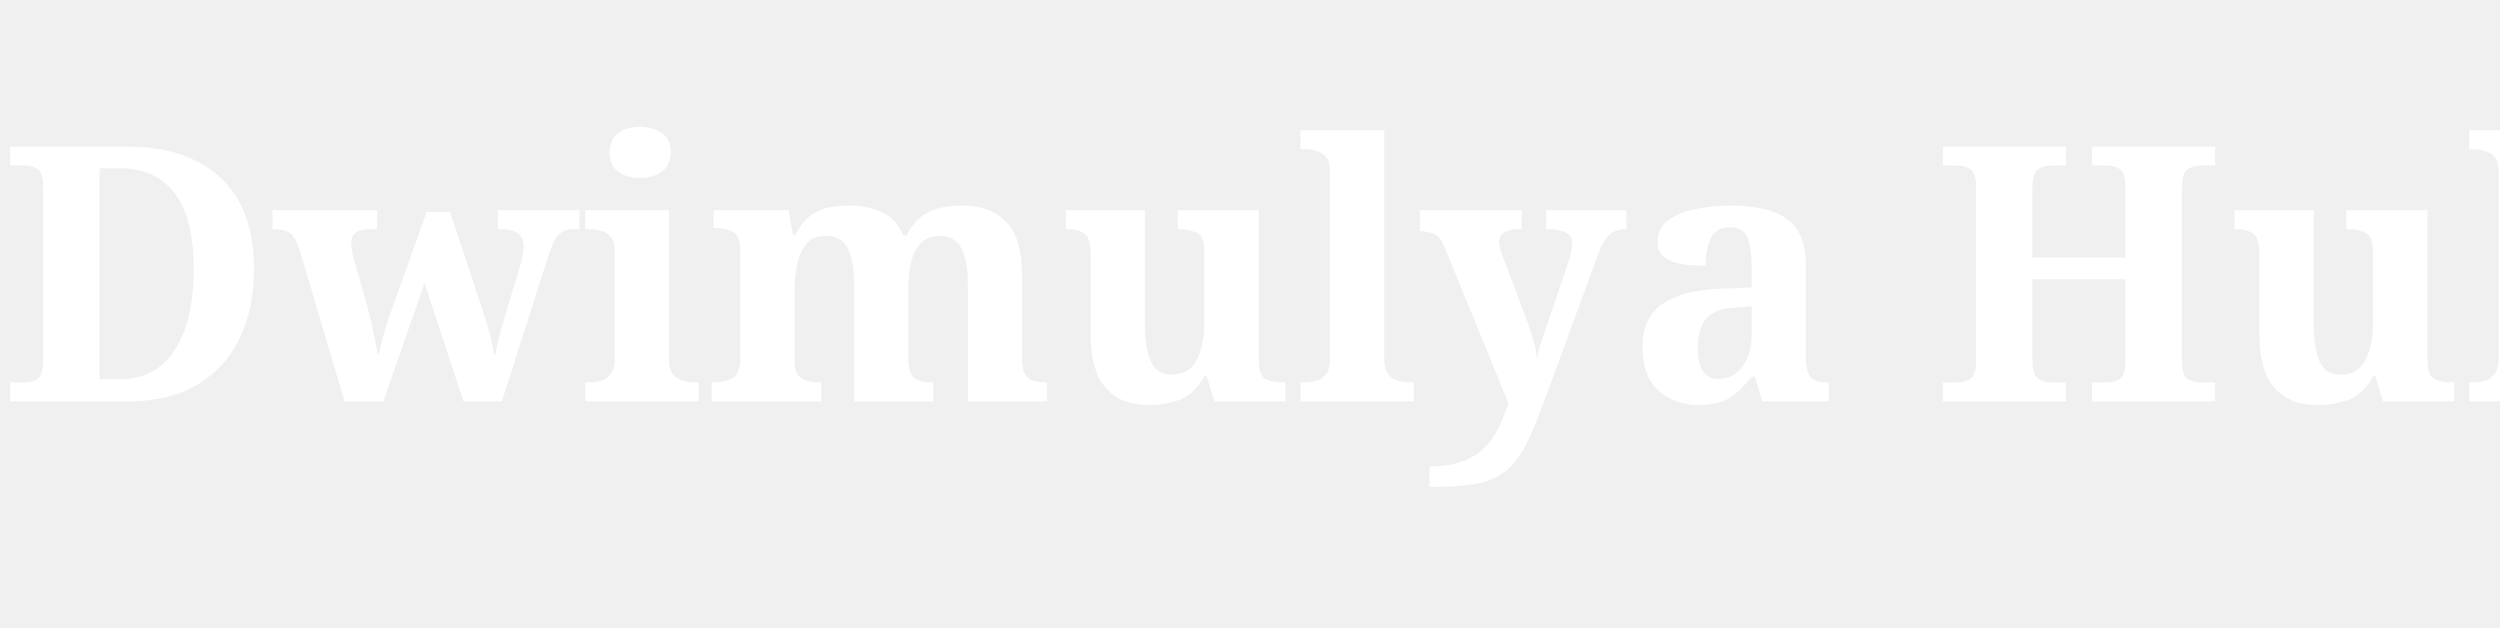
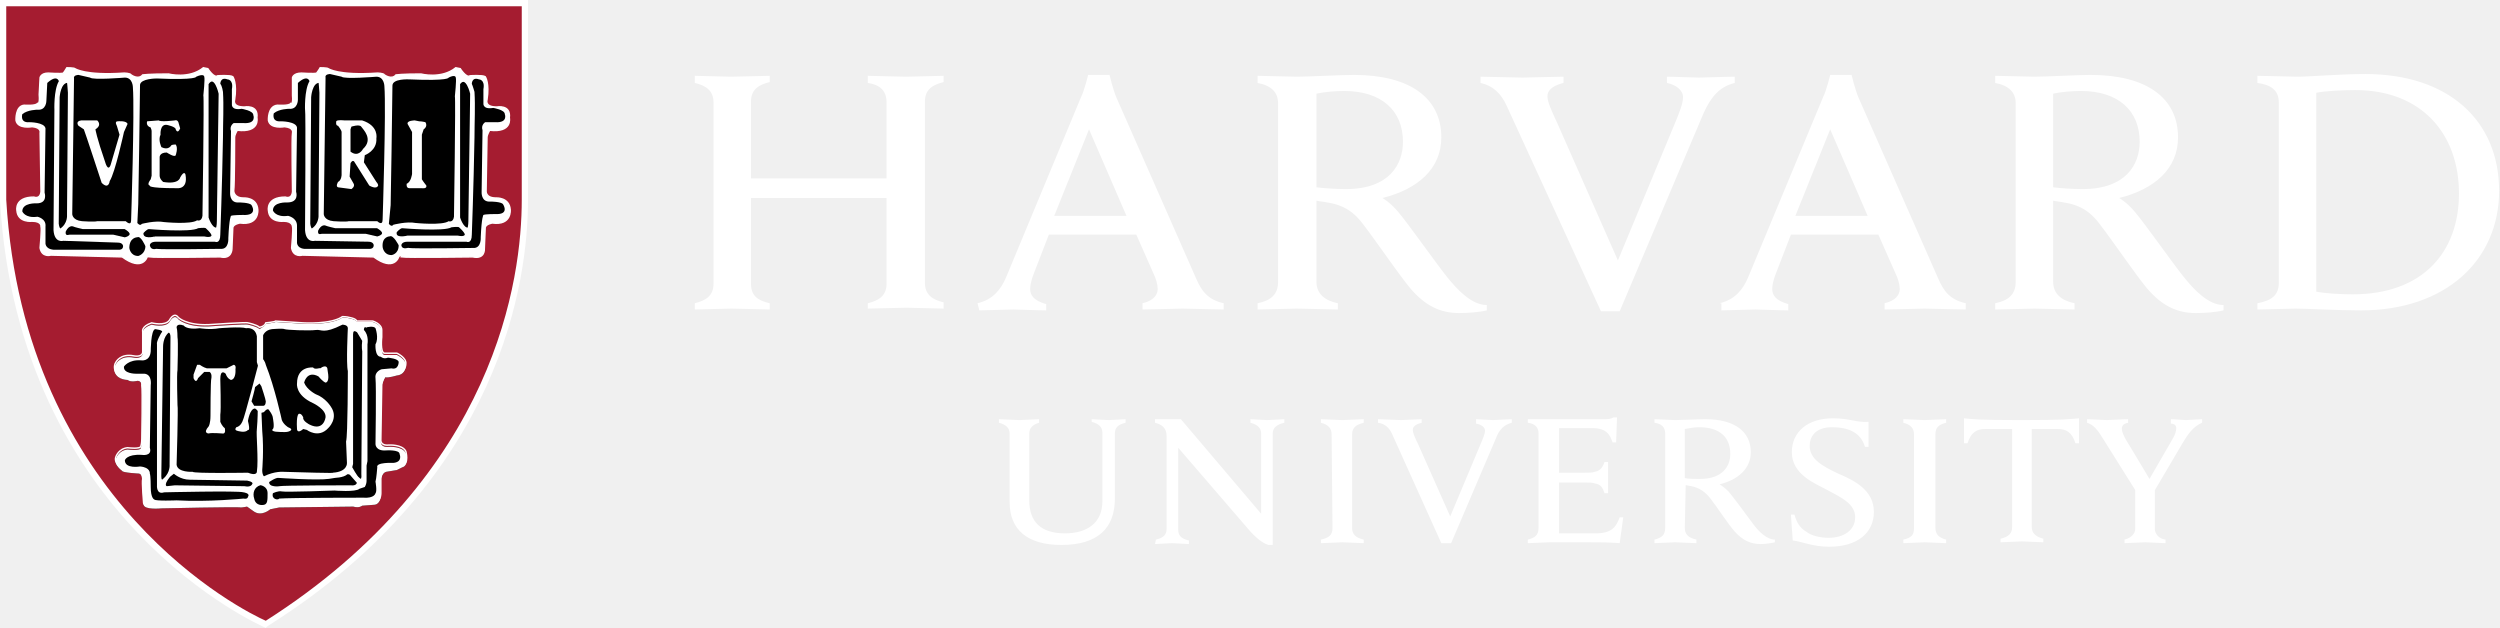
<svg xmlns="http://www.w3.org/2000/svg" xml:space="preserve" id="Layer_1" x="0" y="0" version="1.1" viewBox="0 0 280.3 70.4">
-   <style>.st0{fill:#ffffff}</style>
-   <text x="0" y="45" font-family="Playfair Display, serif" font-size="40" font-weight="700" class="st0">Dwimulya Hub</text>
+   <style>.st0{fill:#fff}.st2{fill:%23fff}.st3,.st4{fill:none;stroke:#fff;stroke-width:.164}.st4{stroke-width:.172}</style>
+   <path d="M113.2 48.6q0-0.9-1.2-1.2V47c.4 0 1.9.1 2.3.1.3 0 1.8-0.1 2.2-0.1v.4c-0.7.2-1.1.6-1.1 1.2v7.5c0 2.4 1.3 3.7 4 3.7 2.4 0 4.2-1.1 4.2-3.6v-7.7q0-0.9-1.2-1.2V47c.3 0 1.5.1 1.9.1s1.6-0.1 1.9-0.1v.4c-0.9.2-1.2.6-1.2 1.2v7.3c0 3.3-1.9 5.2-6 5.2-3.8 0-5.8-1.7-5.8-4.8zM129.6 60.5c.9-0.2 1.2-0.6 1.2-1.2V48.9c0-0.9-0.5-1.3-1.3-1.5V47h2.9l9 10.6v-9q0-0.9-1.2-1.2V47c.3 0 1.5.1 1.9.1s1.6-0.1 1.9-0.1v.4c-0.9.2-1.3.6-1.3 1.2v12.5h-0.5c-0.3-0.1-1-0.4-2-1.5l-8.1-9.4v9.2c0 0.6.3 1 1.2 1.2v.4c-0.3 0-1.5-0.1-1.9-0.1s-1.6.1-1.9.1zM200.8 57.7h.4c.2.8.6 1.5 1.3 1.9.6.5 1.7.7 2.5.7 1.8 0 3-0.9 3-2.3 0-1.5-1.5-2.2-3.2-3.1-1.3-0.7-3.9-1.7-3.9-4.2 0-2.3 1.8-3.8 4.6-3.8 1.9 0 2.7.5 4 0.4v2.8h-0.4c-0.5-1.7-2-2.2-3.7-2.2-1.9 0-2.5 1.1-2.5 2.1 0 1.5 1.5 2.3 3.2 3.1 1.9.8 4 1.9 4 4.3 0 2.3-1.8 3.9-5 3.9-1.9 0-3.1-0.6-4.1-0.7zM239.5 55.1l-3.7-5.9c-0.6-1-1.1-1.6-1.8-1.8V47c.5 0 1.9.1 2.2.1.4 0 1.8-0.1 2.4-0.1v.4c-0.5.1-0.7.3-0.7.7 0 0.3.2.7.4 1.1.2.3 2.7 4.5 2.7 4.5l2.6-4.5c.3-0.5.4-0.9.4-1.2s-0.2-0.5-0.6-0.5V47c.4 0 1.4.1 1.7.1s1.4-0.1 1.8-0.1v.4c-1 .4-1.6 1.3-2.2 2.3l-3.3 5.6m.2-0.7v4.7c0 .5.4 1.1 1.2 1.2v.4c-0.4 0-1.9-0.1-2.3-0.1s-1.8.1-2.3.1v-0.4c.8-0.2 1.2-0.7 1.2-1.2v-4.5M171.3 47h8.6c.3 0 .7 0 1-0.2h.4l-0.1 2.8h-0.4c-0.3-.9-0.7-1.6-2.3-1.6h-3.7v5h2.9c.4 0 .9 0 1.1-0.1.6-0.1.9-0.5 1.1-1.1h.4v3.5h-0.4c-0.2-0.6-0.4-1-1.1-1.1-0.2-0.1-0.7-0.1-1.1-0.1h-2.9v5.7h4.1c1.8 0 2.3-0.7 2.7-1.8h.4l-0.4 2.9c-1.3-0.1-2.1-0.1-3.6-0.1h-4.3c-0.4 0-1.9.1-2.4.1v-0.4c.8-0.2 1.2-0.5 1.2-1.3V48.6q0-1.05-1.2-1.2zM149.3 48.7c0-0.7-0.4-1.1-1.2-1.3V47c.5 0 1.9.1 2.4.1.4 0 1.9-0.1 2.4-0.1v.4c-0.8.2-1.3.5-1.3 1.3v10.5c0 0.7.4 1.1 1.3 1.3v.4c-0.5 0-1.9-0.1-2.4-0.1-0.4 0-1.9.1-2.4.1v-0.4c.9-0.2 1.3-0.5 1.3-1.3zM214.6 48.7c0-0.7-0.4-1.1-1.2-1.3V47c.5 0 2 .1 2.4.1s1.9-0.1 2.4-0.1v.4c-0.8.2-1.2.5-1.2 1.3v10.5c0 0.7.4 1.1 1.2 1.3v.4c-0.5 0-1.9-0.1-2.4-0.1-0.4 0-1.9.1-2.4.1v-0.4c.9-0.2 1.2-0.5 1.2-1.3zM226.6 47.1c-4.7 0-5.5-0.1-6.4-0.2v2.8h.4c.4-1.3 1.1-1.6 2-1.6h3v11c0 0.7-0.4 1.1-1.3 1.3v.4c.5 0 2-0.1 2.4-0.1s1.9.1 2.4.1v-0.4c-0.8-0.2-1.3-0.6-1.3-1.3v-11h2.9c.9 0 1.6.3 2 1.6h.4v-2.8c-1.1.1-1.8.2-6.5.2M188.9 59.2c0 0.7.4 1.1 1.3 1.3v.4c-0.5 0-2-0.1-2.4-0.1s-1.8.1-2.3.1v-0.4c.8-0.2 1.2-0.5 1.2-1.3V48.6q0-1.05-1.2-1.2V47c.5 0 1.9.1 2.3.1.7 0 2.6-0.1 3.4-0.1 3.3 0 5.1 1.4 5.1 3.7 0 1.8-1.4 3.1-3.5 3.6 0 0 0.5.3 1 .8.6.7 2.2 2.9 2.8 3.7s1.5 1.7 2.4 1.7v.3c-0.4.1-1.1.2-1.6.2-1.1 0-2-0.4-2.9-1.4-0.8-.9-2-2.8-2.8-3.8-0.5-0.6-1.1-1.1-2.1-1.3-0.2 0-0.4-0.1-0.6-0.1zm0-5.6c.4.1 1.1.1 1.7.1 2.6 0 3.4-1.5 3.4-2.8 0-1.9-1.2-3-3.5-3-0.5 0-1.1.1-1.6.2zM156.1 48.7c-0.3-0.7-0.8-1.2-1.6-1.3V47c.5 0 2.2.1 2.6.1.3 0 1.8-0.1 2.3-0.1v.4c-0.4.1-1 .3-1 .8 0 0.3.2.8.6 1.6l3.6 8.1 3.4-8.1c.3-0.7.5-1.2.5-1.5 0-0.4-0.4-0.7-1-0.8V47c.4 0 1.5.1 1.9.1.3 0 1.6-0.1 2.1-0.1v.4c-0.8.2-1.4.7-1.8 1.8l-5 11.7h-1.1zM168.9 11.8c-0.6-1.3-1.5-2.2-2.9-2.5v-0.7c.9 0 4 .1 4.7.1.6 0 3.6-0.1 4.6-0.1v.7c-0.8.2-1.8.6-1.8 1.5 0 0.6.4 1.5 1.1 3l6.8 15.4 6.4-15.4c.5-1.2.9-2.2.9-2.9 0-0.8-0.8-1.4-1.8-1.6v-0.7c.9 0 2.9.1 3.6.1.6 0 3-0.1 4-0.1v.7c-1.6.4-2.6 1.4-3.5 3.4l-9.4 22.2h-2.1zM77.9 34c1.2-0.3 2.1-0.8 2.1-2.2V11.5c0-1.3-0.8-1.9-2.1-2.2v-0.8c.6 0 3.4.1 4.1.1.8 0 3.7-0.1 4.3-0.1v.7c-1.2.3-2.1.8-2.1 2.2V20h15.2v-8.5c0-1.4-0.8-2-2.1-2.2v-0.8c.6 0 3.5.1 4.3.1.7 0 3.5-0.1 4.2-0.1v.7c-1.2.3-2.1.8-2.1 2.2v20.3c0 1.3.8 1.9 2.1 2.2v.7c-0.6 0-3.5-0.1-4.2-0.1-0.8 0-3.6.1-4.3.1V34c1.2-0.3 2.1-0.8 2.1-2.2v-9.6H84.2v9.6c0 1.4.8 1.9 2.1 2.2v.7c-0.6 0-3.6-0.1-4.3-0.1s-3.4.1-4.1.1zM253.1 34c1.6-0.3 2.4-0.9 2.4-2.3V11.5c0-1.4-0.9-2-2.4-2.2v-0.8c.9 0 3.7.1 4.5.1 1.3 0 4.8-0.3 7.6-0.3 9.3 0 15 5.2 15 13.1 0 7.7-5.9 13.4-15.5 13.4-2.8 0-6-0.2-7.3-0.2-0.8 0-3.4.1-4.3.1zm6.6-1.3c1 .2 2.7.3 4.1.3 7.8 0 11.9-4.7 11.9-11.3 0-6.8-4.3-11.6-11.6-11.6-1.5 0-3.4.1-4.4.3zM147.6 31.6c0 1.3.9 2.1 2.4 2.4v.7c-0.9 0-3.7-0.1-4.6-0.1-0.7 0-3.5.1-4.4.1V34c1.5-0.3 2.3-1 2.3-2.4v-20c0-1.2-0.7-2-2.3-2.3v-0.8c.9 0 3.6.1 4.4.1 1.3 0 4.9-0.2 6.4-0.2 6.3 0 9.8 2.6 9.8 7 0 3.5-2.6 5.8-6.6 6.8 0 0 0.9.5 1.8 1.6 1.1 1.3 4.2 5.7 5.4 7.2s2.8 3.2 4.5 3.2v.6c-0.8.2-2.1.3-3.1.3-2.1 0-3.8-0.8-5.5-2.8-1.4-1.7-3.9-5.4-5.3-7.2-0.9-1.2-2-2.1-4-2.4-0.4-0.1-0.8-0.1-1.2-0.2zm0-10.6c.8.1 2.1.2 3.3.2 4.9 0 6.4-2.8 6.4-5.3 0-3.5-2.4-5.7-6.6-5.7-0.9 0-2.2.1-3.1.3zM230.2 31.6c0 1.3.9 2.1 2.4 2.4v.7c-0.9 0-3.7-0.1-4.5-0.1-0.7 0-3.5.1-4.4.1V34c1.5-0.3 2.3-1 2.3-2.4v-20c0-1.2-0.7-2-2.3-2.3v-0.8c.9 0 3.6.1 4.4.1 1.3 0 4.9-0.2 6.3-0.2 6.3 0 9.8 2.6 9.8 7 0 3.5-2.6 5.8-6.6 6.8 0 0 0.9.5 1.8 1.6 1.1 1.3 4.2 5.7 5.4 7.2s2.8 3.2 4.5 3.2v.6c-0.8.2-2.1.3-3.1.3-2.1 0-3.8-0.8-5.5-2.8-1.4-1.7-3.9-5.4-5.3-7.2-0.9-1.2-2-2.1-4-2.4-0.4-0.1-0.8-0.1-1.2-0.2zm0-10.6c.8.1 2.1.2 3.3.2 4.9 0 6.4-2.8 6.4-5.3 0-3.5-2.4-5.7-6.6-5.7-0.9 0-2.2.1-3.1.3zM109.6 34c1.7-0.4 2.6-1.5 3.2-2.9l8.4-20.2c.4-0.8.8-2.5.8-2.5h2.4s.4 1.7.8 2.6l8.9 20.2c.6 1.4 1.3 2.4 3.1 2.8v.7c-1 0-3.9-0.1-4.6-0.1s-3.5.1-4.5.1V34c1.3-0.3 1.7-1 1.7-1.6 0-0.5-0.2-1.2-0.5-1.8l-1.9-4.3h-9.8l-1.7 4.4c-0.2.5-0.4 1.2-0.4 1.7 0 0.7.4 1.3 1.8 1.7v.7c-0.9 0-3.2-0.1-3.7-0.1l-3.8.1zm16.7-9.8-4.2-9.7-3.9 9.7zM192.8 34c1.7-0.4 2.6-1.5 3.2-2.9l8.4-20.2c.4-0.8.8-2.5.8-2.5h2.4s.4 1.7.8 2.6l8.9 20.2c.6 1.4 1.3 2.4 3.1 2.8v.7c-1 0-3.9-0.1-4.6-0.1s-3.5.1-4.5.1V34c1.3-0.3 1.7-1 1.7-1.6 0-0.5-0.2-1.2-0.5-1.8l-1.9-4.3h-9.8l-1.7 4.4c-0.2.5-0.4 1.2-0.4 1.7 0 0.7.4 1.3 1.8 1.7v.7c-0.9 0-3.2-0.1-3.7-0.1l-3.8.1V34zm16.6-9.8-4.2-9.7-3.9 9.7z" class="st0" />
+   <path d="M.4.4h58.5v22.1c0 10.1-3.8 31.6-29 47.6 0 0-27.4-11.4-29.5-47.6z" style="fill:#a51c30" />
+   <path d="m29.8 70.4-0.2-0.1C29.4 70.2 2.1 58.4 0 22.5V0h59.2v22.4c0 8.8-2.8 31.2-29.2 47.8zM.7.7v21.7c2 34 26.8 46.2 29.1 47.2 25.9-16.5 28.7-38.5 28.7-47.2V.7z" class="st0" />
+   <path d="M44.7 28.8s-0.5 1.7-2.8 0l-8-0.2s-1 .3-1.2-0.8c0 0 0.2-2.2.1-2.4 0 0 0-0.6-1-0.6 0 0-1.6.2-1.7-1.2 0 0-0.3-1.5 1.9-1.5 0 0 0.7.3.8-0.6 0 0-0.1-6.2 0-6.6 0 0 0.2-0.6-0.9-0.7 0 0-1.6.3-1.8-0.7 0 0-0.1-1.6 1-1.7 0 0 1.3.1 1.5-0.2 0 0 0.3.2.2-0.9v-2s.1-0.5 1-0.5c0 0 1.5.1 1.7 0 0 0 0.3-0.4.4-0.6 0 0 0.8 0 0.9.1 0 0 1.1.8 5.5.5 0 0 0.7 0 0.8.2 0 0 0.8.6 1.3 0 0 0 0.7-0.1 2.8-0.1 0 0 2.3.6 3.9-0.7l.5.1s.7 1.1 1.1.8c0 0 1.4-0.1 1.7.1 0 0 0.5.7.2 2.6 0 0-0.3.8 1.1.8 0 0 1.6-0.3 1.4 1.2 0 0 0.4 1.7-2.2 1.4 0 0-0.3.5-0.3.8 0 0-0.1 5.4-0.1 6 0 0-0.1.8 1.1.8 0 0 1.5-0.1 1.6 1.3 0 0 0.2 1.8-2 1.5 0 0-0.7.1-0.8.5l-0.1 2.4s.1 1.2-1.3.9c-0.2 0-7.4.1-8 0 .1-0.2-0.2-0.2-0.3 0M29.4 36.7s.3-0.1.4-0.4c0 0 1-0.1 1.1-0.2l3.1.2s3.1.2 4.4-0.7c0 0 0.5 0 0.8.1 0 0 0.7.1.8.4h1.8s1 .3 1 1v.9s-0.2 1.7.3 1.8h1.4s1.1.5 1 1.2c0 0 0 1-1 1.1 0 0-1 .3-1.3.2 0 0-0.3.4-0.4 1l-0.1 6.2s-0.1.7.9.6c0 0 1.5-0.1 1.9.7 0 0 0.4 1.4-0.4 1.6l-0.6.3-1.2.2s-0.5.1-0.6.9v1.7s0 1.1-0.8 1.1l-1.3.1s-0.3.3-1 .1c0 0-8.1.1-8.3.1l-1 .2s-1 .9-1.9.2l-0.7-0.5s-0.5.1-0.7.1c-0.2-0.1-8.9.1-8.9.1s-1.9.2-2-0.4c0 0-0.2-2.4-0.1-2.7 0 0 0-0.7-0.4-0.8 0 0-1.9-0.1-1.9-0.3 0 0-1-0.7-0.7-1.4 0 0 0.3-0.9 1.3-1 0 0 1.5.2 1.5-0.2 0 0 0.1-0.3.1-0.8 0 0 0.1-5.6 0-6 0 0 0.1-0.7-0.5-0.7 0 0-0.7.2-1.1-0.1 0 0-1.1 0-1.4-0.8 0 0-0.2-0.6.1-1 0 0 0.5-1 2-0.7 0 0 0.8.2 1-0.4v-2.3s-0.2-0.6 1-1c0 0 1.5.4 2-0.3 0 0 0.5-1 1-0.3 0 0 0.9.9 3.4.8 0 0 4.3-0.3 4.4-0.2 0 0 1 .2 1.3.5zM16.5 28.8s-0.5 1.7-2.8 0l-8-0.2s-1 .3-1.2-0.8c0 0 0.2-2.2.1-2.4 0 0 .1-0.6-1-0.6 0 0-1.6.2-1.7-1.2 0 0-0.3-1.5 1.9-1.5 0 0 0.7.3.8-0.6 0 0-0.1-6.2-0.1-6.6 0 0 .2-0.6-0.9-0.7 0 0-1.6.3-1.8-0.7 0 0-0.1-1.6.9-1.7 0 0 1.3.1 1.5-0.2 0 0 0.3.2.2-1l.1-1.9s.1-0.5.9-0.5c0 0 1.5.1 1.7 0 0 0 .3-0.4.4-0.6 0 0 .8 0 .9.1 0 0 1.1.8 5.5.5 0 0 .7 0 .8.2 0 0 .8.6 1.3 0 0 0 .7-0.1 2.9-0.1 0 0 2.3.6 3.9-0.7l.5.1s.7 1.1 1.1.8c0 0 1.4-0.1 1.7.1 0 0 .5.7.2 2.6 0 0-0.3.8 1.1.8 0 0 1.6-0.3 1.4 1.2 0 0 .4 1.7-2.2 1.4 0 0-0.3.5-0.3.8 0 0 0 5.4-0.1 6 0 0 0 .8 1.1.8 0 0 1.5-0.1 1.6 1.3 0 0 .2 1.8-2 1.5 0 0-0.7.1-0.8.5l-0.1 2.4s0 1.2-1.3.9c-0.2 0-7.4.1-8 0 .2-0.2-0.1-0.2-0.2 0" class="st2" />
+   <path d="M44.7 28.8s-0.5 1.7-2.8 0l-8-0.2s-1 .3-1.2-0.8c0 0 0.2-2.2.1-2.4 0 0 0-0.6-1-0.6 0 0-1.6.2-1.7-1.2 0 0-0.3-1.5 1.9-1.5 0 0 0.7.3.8-0.6 0 0-0.1-6.2 0-6.6 0 0 .2-0.6-0.9-0.7 0 0-1.6.3-1.8-0.7 0 0-0.1-1.6 1-1.7 0 0 1.3.1 1.5-0.2 0 0 0.3.2.2-0.9v-2s.1-0.5 1-0.5c0 0 1.5.1 1.7 0 0 0 .3-0.4.4-0.6 0 0 .8 0 .9.1 0 0 1.1.8 5.5.5 0 0 .7 0 .8.2 0 0 .8.6 1.3 0 0 0 .7-0.1 2.8-0.1 0 0 2.3.6 3.9-0.7l.5.1s.7 1.1 1.1.8c0 0 1.4-0.1 1.7.1 0 0 .5.7.2 2.6 0 0-0.3.8 1.1.8 0 0 1.6-0.3 1.4 1.2 0 0 .4 1.7-2.2 1.4 0 0-0.3.5-0.3.8 0 0-0.1 5.4-0.1 6 0 0-0.1.8 1.1.8 0 0 1.5-0.1 1.6 1.3 0 0 .2 1.8-2 1.5 0 0-0.7.1-0.8.5l-0.1 2.4s.1 1.2-1.3.9c-0.2 0-7.4.1-8 0 .1-0.2-0.2-0.2-0.3 0" class="st0" />
+   <path d="M44.7 28.8s-0.5 1.7-2.8 0l-8-0.2s-1 .3-1.2-0.8c0 0 0.2-2.2.1-2.4 0 0 0-0.6-1-0.6 0 0-1.6.2-1.7-1.2 0 0-0.3-1.5 1.9-1.5 0 0 0.7.3.8-0.6 0 0-0.1-6.2 0-6.6 0 0 .2-0.6-0.9-0.7 0 0-1.6.3-1.8-0.7 0 0-0.1-1.6 1-1.7 0 0 1.3.1 1.5-0.2 0 0 0.3.2.2-0.9v-2s.1-0.5 1-0.5c0 0 1.5.1 1.7 0 0 0 .3-0.4.4-0.6 0 0 .8 0 .9.1 0 0 1.1.8 5.5.5 0 0 .7 0 .8.2 0 0 .8.6 1.3 0 0 0 .7-0.1 2.8-0.1 0 0 2.3.6 3.9-0.7l.5.1s.7 1.1 1.1.8c0 0 1.4-0.1 1.7.1 0 0 .5.7.2 2.6 0 0-0.3.8 1.1.8 0 0 1.6-0.3 1.4 1.2 0 0 .4 1.7-2.2 1.4 0 0-0.3.5-0.3.8 0 0-0.1 5.4-0.1 6 0 0-0.1.8 1.1.8 0 0 1.5-0.1 1.6 1.3 0 0 .2 1.8-2 1.5 0 0-0.7.1-0.8.5l-0.1 2.4s.1 1.2-1.3.9c-0.2 0-7.4.1-8 0 .1-0.2-0.2-0.2-0.3 0z" class="st3" />
+   <path d="M35.8 9.2s.1 1 .1 1.2-0.1 13.7-0.1 13.7.1 1-0.8 1.6c0 0-0.2.1-0.3-0.6l.1-14.2s.1-1.7 1-1.7" class="st2" />
+   <path d="M35.8 9.2s.1 1 .1 1.2-0.1 13.7-0.1 13.7.1 1-0.8 1.6c0 0-0.2.1-0.3-0.6l.1-14.2s.1-1.7 1-1.7z" class="st4" />
+   <path d="M34.2 25.8s.1-13.4 0-13.6v.2s-0.1-2.3.5-3.3c0 0-0.2-0.8-1.3.2v1.9s0 1.1-1 1c0 0-1.1 0-1.7.5 0 0-0.3 1 .8.9 0 0 1.7 0 1.8.7l-0.1 7.2s.4 1.2-1 1.2c0 0-1.6-0.1-1.6.9 0 0 0.3.8 1.7.6 0 0 1 .2 1 1.1v1.8s-0.1.7.8.8h7.4s.4 0 .4-0.4c0 0 0-0.4-0.6-0.4l-6-0.1s-1 .3-1.1-1.2" class="st2" />
+   <path d="M35.6 25.8s-0.2.7.5.5H41l1.3.3s1.4-0.3 0-1.1h-4.7s-0.9-0.2-1.1-0.3c0 0-0.5-0.2-0.9.6" class="st2" />
+   <path d="M35.6 25.8s-0.2.7.5.5H41l1.3.3s1.4-0.3 0-1.1h-4.7s-0.9-0.2-1.1-0.3c0 0-0.5-0.2-0.9.6z" class="st4" />
+   <path d="M43.7 26.5s-0.9 0-0.8 1.2c0 0 .1.9 1 .9 0 0 .8-0.1.8-1.1 0 0-0.6-1.2-1-1M44.4 26s.4-0.5.7-0.5c0 0 4.7.4 5.5-0.1 0 0 .7-0.1.9 0 0 0 .7.6.7.9 0 0 0 0.4-0.9.2h-5.6s-1.5.4-1.3-0.5" class="st2" />
+   <path d="M44.4 26s.4-0.5.7-0.5c0 0 4.7.4 5.5-0.1 0 0 .7-0.1.9 0 0 0 .7.6.7.9 0 0 0 0.4-0.9.2h-5.6s-1.5.4-1.3-0.5z" class="st4" />
+   <path d="M45 27.5s0-0.4.7-0.4h6.6s.6.3.6-0.8c0 0 .2-5.2.3-10.9 0-1.7.1-3.5 0-5.1 0 0-0.2-0.7-0.3-0.9 0 0 0-0.8.8-0.5 0 0 .7 0 .5 1.1v1.6s-0.1.7 1.1.5c0 0 1.3.2 1.3.7 0 0 .4 1-1.1.9h-1.1s-0.5.3-0.3.9l-0.1 6.9s-0.1 1.2 1 1.1c0 0 1.2 0 1.4.3 0 0 .8 1.2-0.9 1.1 0 0-1.1 0-1.3.1 0 0-0.2.2-0.3 2.5 0 0 .1 1.3-0.9 1.2 0 0-6.6.1-7.2 0 .1-0.1-0.7.3-0.8-0.3M36.5 8.8 36.3 24s0 0.7 1.1.8c0 0 1.4.1 1.7 0h3.2s.6.6.6-0.2c0 0 .4-12.3.2-14.9 0 0 0-1.1-0.9-1.1 0 0-3.6.3-3.9 0l-1.3-.3s-0.6 0-0.5.4" class="st2" />
+   <path d="M44 9.6s-0.1 7.2-0.1 7.4l-0.1 6-0.2 2.1s.3.4.5.1c0 0 1.5-0.4 2.5-0.2 0 0 3 .3 3.7-0.2 0 0 .5.2.6-0.5 0 0 .2-13.3.1-13.5 0 0 .2-1.9.1-2.1 0 0 0-0.4-0.8 0 0 0 .1.4-4.4.2-0.1 0-1.9-0.1-1.9.7M51.5 9.4v15s.4 1.3 1 1.2c0 0 .1-0.3.1-0.8l.2-14.3s-0.5-2.2-1.3-1.1" class="st2" />
+   <path d="M51.5 9.4v15s.4 1.3 1 1.2c0 0 .1-0.3.1-0.8l.2-14.3s-0.5-2.2-1.3-1.1z" class="st4" />
+   <path d="M45.7 13.9c-0.1-0.4.8-0.4.8-0.4l.5.1c.3 0 .7.1.7.1.3.5-0.2.8-0.2.8l-0.2.6v5c.1.2.5.7.5.7 .1.4-0.5.3-0.5.3h-1.4c-0.4 0-0.3-0.5-0.3-0.5.5-0.2.6-1.1.6-1.1v-4.7zM39.3 18.3l-0.1 1.5.4.7c.3.4-0.2.7-0.2.7l-1.5-0.2c-0.3-0.1 0-0.6 0-0.6.4-0.2.4-0.8.4-0.8v-4.8c0-0.2-0.4-0.7-0.4-0.7-0.3 0-0.2-0.5-0.2-0.5.1-0.2.9-0.1.9-0.1h2c1.9.6 1.6 2 1.6 2 .1 1.4-1.3 1.9-1.3 1.9l-0.1.8 1.4 2.2c.2.2.2.4.2.4-0.2.5-1 0-1 0l-1.7-2.7c-0.2-0.2-0.4.2-0.4.2m0-3.8V17c.9.7 1.4-0.3 1.4-0.3 1.2-1.1 0-2.2-0.2-2.5s-1.1 0-1.1 0zM29.4 36.7s.3-0.1.4-0.4c0 0 1-0.1 1.1-0.2l3.1.2s3.1.2 4.4-0.7c0 0 .5 0 .8.1 0 0 .7.1.8.4h1.8s1 .3 1 1v.9s-0.2 1.7.3 1.8h1.4s1.1.5 1 1.2c0 0 0 1-1 1.1 0 0-1 .3-1.3.2 0 0-0.3.4-0.4 1l-0.1 6.2s-0.1.7.9.6c0 0 1.5-0.1 1.9.7 0 0 .4 1.4-0.4 1.6l-0.6.3-1.2.2s-0.5.1-0.6.9v1.7s0 1.1-0.8 1.1l-1.3.1s-0.3.3-1 .1c0 0-8.1.1-8.3.1l-1 .2s-1 .9-1.9.2l-0.7-0.5s-0.5.1-0.7.1c-0.2-0.1-8.9.1-8.9.1s-1.9.2-2-0.4c0 0-0.2-2.4-0.1-2.7 0 0 0-0.7-0.4-0.8 0 0-1.9-0.1-1.9-0.3 0 0-1-0.7-0.7-1.4 0 0 .3-0.9 1.3-1 0 0 1.5.2 1.5-0.2 0 0 .1-0.3.1-0.8 0 0 .1-5.6 0-6 0 0 .1-0.7-0.5-0.7 0 0-0.7.2-1.1-0.1 0 0-1.1 0-1.4-0.8 0 0-0.2-0.6.1-1 0 0 .5-1 2-0.7 0 0 .8.2 1-0.4v-2.3s-0.2-0.6 1-1c0 0 1.5.4 2-0.3 0 0 .5-1 1-0.3 0 0 .9.9 3.4.8 0 0 4.3-0.3 4.4-0.2 0 0 1 .2 1.3.5z" class="st0" />
+   <path d="M29.4 36.6s.3-0.1.4-0.4c0 0 1-0.1 1.1-0.2l3.1.2s3.1.2 4.4-0.7c0 0 .5 0 .8.1 0 0 .7.1.8.4h1.8s1 .3 1 1v.8s-0.2 1.7.3 1.8h1.4s1.1.5 1 1.2c0 0 0 1-1 1.1 0 0-1 .3-1.3.2 0 0-0.3.4-0.4 1l-0.1 6.2s-0.1.7.9.6c0 0 1.5-0.1 1.9.7 0 0 .4 1.4-0.4 1.6l-0.6.3-1.2.2s-0.5.1-0.6.9v1.7s0 1.1-0.8 1.1l-1.3.1s-0.3.3-1 .1c0 0-8.1.1-8.3.1l-1 .2s-1 .9-1.9.2l-0.7-0.5s-0.5.1-0.7.1c-0.2-0.1-8.9.1-8.9.1s-1.9.2-2-0.4c0 0-0.2-2.4-0.1-2.7 0 0 0-0.7-0.4-0.8 0 0-1.9-0.1-1.9-0.3 0 0-1-0.7-0.7-1.4 0 0 .3-0.9 1.3-1 0 0 1.5.2 1.5-0.2 0 0 .1-0.3.1-0.8 0 0 .1-5.6 0-6 0 0 .1-0.7-0.5-0.7 0 0-0.7.2-1.1-0.1 0 0-1.1 0-1.4-0.8 0 0-0.2-0.6.1-1 0 0 .5-1 2-0.7 0 0 .9.2 1-0.4v-2.3s-0.2-0.6 1-1c0 0 1.5.4 2-0.3 0 0 .5-1 1-0.3 0 0 .9.9 3.4.8 0 0 4.3-0.3 4.4-0.2 0 0 1 .2 1.3.5z" class="st3" />
+   <path d="M30.6 55.3s.6-0.3 1-0.2 5.9-0.1 5.9-0.1 2.4.2 2.8-0.2l.6-0.2s.2-0.3.2-0.7v-1.7l.1-0.5V38.6s.2-1-0.4-1.6c0 0 0-0.4.2-0.3s.1 0 .1 0 .8-0.2 1 .1c0 0 .4 1.1 0 1.8 0 0-0.1 1.4.6 1.4 0 0 .3.3.8.1 0 0 1.2.1 1.2.5 0 0 0 0.9-0.8.7l-1.1.1s-0.8.2-0.7 1c.1.9 0 7.4 0 7.4s0 0.8 1.2.7c0 0 1.5-0.1 1.5.4 0 0 .4.9-0.7 1 0 0-2-0.1-1.8.5 0 0-0.1 1.3-0.2 1.6 0 0 .2 1.1 0 1.3 0 0-0.1.6-1.4.5 0 0-8.1 0-9.4.1-0.1.2-0.9.1-0.7-0.6M29.2 54.4s.8.1.8.9 0 1.2-0.4 1.3c-0.5.1-1-0.1-1.1-0.7-0.2-0.6 0-1.3.7-1.5" class="st2" />
+   <path d="M30.1 54s.8-0.6 1.2-0.5c0 0 4.3.3 5.6.1s.5-0.1.5-0.1 1.1 0 1.5-0.4c0 0 .3-0.1.5.2l.7.8s0 0.5-0.8.4c0 0-7.7 0-8 .1.1 0-1.3.2-1.2-0.6" class="st2" />
+   <path d="M30.1 54s.8-0.6 1.2-0.5c0 0 4.3.3 5.6.1s.5-0.1.5-0.1 1.1 0 1.5-0.4c0 0 .3-0.1.5.2l.7.8s0 0.5-0.8.4c0 0-7.7 0-8 .1.1 0-1.3.2-1.2-0.6z" class="st4" />
+   <path d="M18.9 37.2s.3 0 .3.6l-0.1 14.3s.1.9-0.7 1.6c0 0-0.4.5-0.4-0.3l.2-14.6s0-1.1.7-1.6" class="st2" />
+   <path d="M18.9 37.2s.3 0 .3.6l-0.1 14.3s.1.9-0.7 1.6c0 0-0.4.5-0.4-0.3l.2-14.6s0-1.1.7-1.6z" class="st4" />
+   <path d="M18.1 37.3s-0.6 1-0.5 1.3v15.8s-0.1 1.1.8.8c0 0 8.3-0.2 8.9 0 0 0 .8.1.5.5 0 0 0 .3-0.5.2 0 0-3.9.4-7.5.2 0 0-2.4.1-2.5-0.1 0 0-0.4-0.1-0.4-1.4 0 0 0-1.3-0.1-1.5 0 0 .1-0.7-1.1-0.8 0 0-1.7.3-1.7-0.7 0 0 .2-0.7 1.9-0.6 0 0 1.2.2.9-0.8l.1-7s.2-1.2-0.7-1.3h-1s-1.4 0-1.3-0.8c0 0 .5-0.8 1.9-0.7 0 0 1 .2 1.1-1 0 0 0-2.4.5-2.5-0.1 0 1.1.1.7.4" class="st2" />
+   <path d="M19.5 53s.7.7 1.8.7l6.4.1s.7.1.7.4c0 0-0.1.6-1 .4l-7.8-0.1-0.9.1s-0.6-0.1.3-1.2z" class="st2" />
+   <path d="M19.5 53s.7.7 1.8.7l6.4.1s.7.1.7.4c0 0-0.1.6-1 .4l-7.8-0.1-0.9.1s-0.6-0.1.3-1.2z" class="st4" />
+   <path d="M39.4 52.4s.6 1.1.8 1.2c0 0 .5.6.4-0.5l.1-13.7s-0.1-0.5 0-1.2l-0.6-1s-0.6-0.5-0.6.3V52z" class="st2" />
+   <path d="M39.4 52.4s.6 1.1.8 1.2c0 0 .5.6.4-0.5l.1-13.7s-0.1-0.5 0-1.2l-0.6-1s-0.6-0.5-0.6.3V52z" class="st4" />
+   <path d="M28.9 45.9s0 1.1-0.1 2.2c-0.1.6.2 3.4 0 4.8 0 0 0 .5-1 .1 0 0-6.1.1-6.2-0.1 0 0-1.7.1-1.8-0.8 0 0 .2-6.5.1-6.7 0 0-0.1-3.5 0-3.9 0 0 .1-3.3 0-3.7 0 0 0-0.8-0.1-1.1 0 0 0-0.5.8-0.2 0 0 .3.5 1.8.3 0 0 1.1.2 2.2 0 0 0 2.4-0.2 3 0 0 0 1-0.2 1.2.9v2.9l.3 1 .3-0.2.1-0.7v-3.1s.2-0.6 1-0.7c0 0 1.2-0.1 1.4 0s2.8.2 3.5.1.8.5 3-0.6c0 0 .6 0 .6.4 0 0-0.2 4 0 4.8 0 0 0 7.4-0.2 7.9l.1 2.4s.1 1-1.6 1.1c0 0 1 .1-5.5-0.1 0 0-1-0.1-2.2.5 0 0-0.2-0.1-0.2-0.7 0 0 .2-2.2 0-4.4l-0.1-2.4z" class="st2" />
+   <path d="M24.7 42.5s.1 3.5 0 4v.8s.2.5.5.7c0 0 .2.7-0.3.6 0 0-1.2-0.1-1.5 0 0 0-.7 0 0-0.8 0 0 .2-0.3.2-1.2 0 0 0-4 .1-4.2 0 0 .1-0.5-0.2-0.7h-0.6l-0.7.7s-0.2.7-0.5 0V42l.4-1.1h.3s.4.3.8.4h2.2l.8-0.4s.3 0 .2.5c0 0 .1 1.1-0.5 1.2 0 0-0.4-0.1-0.6-0.7-.1-0.1-0.6-0.5-0.6.6M35.1 41.2s-1.8-0.2-1.8 1.8c0 0-0.2 1.3 1.8 2.2 0 0 1.5.7 1.4 1.6 0 0-0.2 1.6-1.8.8 0 0-0.8-0.4-0.7-0.8 0 0-0.2-0.5-0.5-0.4 0 0-0.3.1-0.2 1.7 0 0 0 0.6.7 0l.4.1s1.3 1 2.4-0.2c0 0 1.2-1.1.3-2.4 0 0-0.6-1-1.7-1.4 0 0-1-0.5-1.3-1.3 0 0 .3-1.4 1.6-0.7 0 0 .5.6.8.7 0 0 .4 0 .3-0.9l-0.1-0.7s-0.1-0.5-0.8 0c0-0.1-0.6.2-0.8-0.1M29.4 40.2c.3.2.4.7.4.7 1 2.5 1.8 6.2 1.8 6.2.2.5.7.8.7.8.8.3 0 .5 0 .5-0.3.1-1.4 0-1.4 0-0.6-0.1-0.3-0.3-0.3-0.3.2-0.2 0-1.2 0-1.2 0-0.4-0.5-1-0.5-1-0.2-0.1-0.5.3-0.5.3s-0.5.2-0.6 0-0.4-0.4-0.4-0.4c-0.6 0-0.8 1.4-0.8 1.4.3 1.2 0 1 0 1-0.3.4-1.2.1-1.2.1-0.4-0.1-0.1-0.4-0.1-0.4.5-0.1.7-0.7.7-0.7.2-0.3 1.8-6.5 1.8-6.5-0.1-0.1 0-0.7.4-0.5m-0.8 3.2c0 .2-0.4 1.6-0.4 1.6l.3.5h1c.2 0 .3-0.2.3-0.5 0-0.2-0.5-1.7-0.5-1.7l-0.2-0.3zM16.5 28.8s-0.5 1.7-2.8 0l-8-0.2s-1 .3-1.2-0.8c0 0 .2-2.2.1-2.4 0 0 .1-0.6-1-0.6 0 0-1.6.2-1.7-1.2 0 0-0.3-1.5 1.9-1.5 0 0 .7.3.8-0.6 0 0-0.1-6.2-0.1-6.6 0 0 .2-0.6-0.9-0.7 0 0-1.6.3-1.8-0.7 0 0-0.1-1.6.9-1.7 0 0 1.3.1 1.5-0.2 0 0 .3.2.2-1l.1-1.9s.1-0.5.9-0.5c0 0 1.5.1 1.7 0 0 0 .3-0.4.4-0.6 0 0 .8 0 .9.1 0 0 1.1.8 5.5.5 0 0 .7 0 .8.2 0 0 .8.6 1.3 0 0 0 .7-0.1 2.9-0.1 0 0 2.3.6 3.9-0.7l.5.1s.7 1.1 1.1.8c0 0 1.4-0.1 1.7.1 0 0 .5.7.2 2.6 0 0-0.3.8 1.1.8 0 0 1.6-0.3 1.4 1.2 0 0 .4 1.7-2.2 1.4 0 0-0.3.5-0.3.8 0 0 0 5.4-0.1 6 0 0 0 .8 1.1.8 0 0 1.5-0.1 1.6 1.3 0 0 .2 1.8-2 1.5 0 0-0.7.1-0.8.5l-0.1 2.4s0 1.2-1.3.9c-0.2 0-7.4.1-8 0 .2-0.2-0.1-0.2-0.2 0" class="st0" />
+   <path d="M16.5 28.8s-0.5 1.7-2.8 0l-8-0.2s-1 .3-1.2-0.8c0 0 .2-2.2.1-2.4 0 0 .1-0.6-1-0.6 0 0-1.6.2-1.7-1.2 0 0-0.3-1.5 1.9-1.5 0 0 .7.3.8-0.6 0 0-0.1-6.2-0.1-6.6 0 0 .2-0.6-0.9-0.7 0 0-1.6.3-1.8-0.7 0 0-0.1-1.6.9-1.7 0 0 1.3.1 1.5-0.2 0 0 .3.2.2-1l.1-1.9s.1-0.5.9-0.5c0 0 1.5.1 1.7 0 0 0 .3-0.4.4-0.6 0 0 .8 0 .9.1 0 0 1.1.8 5.5.5 0 0 .7 0 .8.2 0 0 .8.6 1.3 0 0 0 .7-0.1 2.9-0.1 0 0 2.3.6 3.9-0.7l.5.1s.7 1.1 1.1.8c0 0 1.4-0.1 1.7.1 0 0 .5.7.2 2.6 0 0-0.3.8 1.1.8 0 0 1.6-0.3 1.4 1.2 0 0 .4 1.7-2.2 1.4 0 0-0.3.5-0.3.8 0 0 0 5.4-0.1 6 0 0 0 .8 1.1.8 0 0 1.5-0.1 1.6 1.3 0 0 .2 1.8-2 1.5 0 0-0.7.1-0.8.5l-0.1 2.4s0 1.2-1.3.9c-0.2 0-7.4.1-8 0 .2-0.2-0.1-0.2-0.2 0z" class="st3" />
+   <path d="M7.6 9.2s.1 1 .1 1.2-0.1 13.7-0.1 13.7.1 1-0.8 1.6c0 0-0.2.1-0.3-0.6l.1-14.2s.1-1.7 1-1.7" class="st2" />
+   <path d="M7.6 9.2s.1 1 .1 1.2-0.1 13.7-0.1 13.7.1 1-0.8 1.6c0 0-0.2.1-0.3-0.6l.1-14.2s.1-1.7 1-1.7z" class="st4" />
+   <path d="M6 25.8s.1-13.4.1-13.6c-0.1-0.2 0 .2 0 .2s-0.1-2.3.5-3.3c0 0-0.2-0.8-1.3.2l-0.1 2s0 1.1-1 1c0 0-1.1 0-1.7.5 0 0-0.3 1 .8.9 0 0 1.7 0 1.8.7L5 21.6s.4 1.2-0.9 1.2c0 0-1.6-0.1-1.6.9 0 0 .3.8 1.7.6 0 0 1 .2.9 1.1v1.8s-0.1.7.9.8h7.4s.4 0 .4-0.4c0 0 0-0.4-0.6-0.4L7.1 27s-1 .3-1.1-1.2" class="st2" />
+   <path d="M7.3 25.9s-0.2.7.5.5h4.9l1.3.3s1.4-0.3 0-1.1H9.3s-0.9-0.2-1.1-0.3c0 0-0.5-0.2-0.9.6" class="st2" />
+   <path d="M7.3 25.9s-0.2.7.5.5h4.9l1.3.3s1.4-0.3 0-1.1H9.3s-0.9-0.2-1.1-0.3c0 0-0.5-0.2-0.9.6z" class="st4" />
+   <path d="M15.4 26.6s-0.9 0-0.9 1.2c0 0 .1.9 1 .9 0 0 .8-0.2.8-1.1 0 0-0.5-1.2-0.9-1M16 26.1s.4-0.5.7-0.5c0 0 4.7.4 5.5-0.1 0 0 .7-0.1.9 0 0 0 .7.6.7.9 0 0 0 .4-0.9.2h-5.6c.1 0-1.4.4-1.3-0.5" class="st2" />
+   <path d="M16 26.1s.4-0.5.7-0.5c0 0 4.7.4 5.5-0.1 0 0 .7-0.1.9 0 0 0 .7.6.7.9 0 0 0 .4-0.9.2h-5.6c.1 0-1.4.4-1.3-0.5z" class="st4" />
+   <path d="M16.8 27.5s0-0.4.7-0.4h6.6s.6.3.6-0.8c0 0 .2-5.2.3-10.9 0-1.7.1-3.5 0-5.1 0 0-0.1-0.7-0.3-0.9 0 0 0-0.8.8-0.5 0 0 .7 0 .5 1.1v1.7s-0.1.7 1.1.5c0 0 1.3.2 1.3.7 0 0 .4 1-1.1.9h-1.1s-0.5.3-0.3.9l-0.1 6.9s-0.1 1.2 1 1.1c0 0 1.2 0 1.4.3 0 0 .8 1.2-1 1.1 0 0-1.1 0-1.3.1 0 0-0.2.2-0.3 2.5 0 0 .1 1.3-0.9 1.2 0 0-6.6.1-7.2 0 0 0-0.6.2-0.7-0.4M8.3 8.8 8.1 24s0 0.7 1.1.8c0 0 1.4.1 1.7 0h3.2s.6.6.6-0.1c0 0 .4-12.3.2-14.9 0 0 0-1.1-0.9-1.1 0 0-3.6.3-3.9 0l-1.3-.3s-0.6 0-0.5.4" class="st2" />
+   <path d="M23.3 9.4v15s.4 1.3 1 1.2c0 0 .1-0.3.1-0.8l.2-14.3s-0.5-2.3-1.3-1.1" class="st2" />
+   <path d="M23.3 9.4v15s.4 1.3 1 1.2c0 0 .1-0.3.1-0.8l.2-14.3s-0.5-2.3-1.3-1.1z" class="st4" />
+   <path d="M15.7 9.5s-0.1 7.2-0.1 7.4l-0.1 6-0.1 2.1s.3.4.5.1c0 0 1.5-0.4 2.5-0.2 0 0 3 .3 3.7-0.2 0 0 .5.2.6-0.5 0 0 .2-13.3.1-13.5 0 0 .2-1.9.1-2.1 0 0 0-0.4-0.9 0 0 0 .1.4-4.4.2-0.1 0-1.8 0-1.9.7" class="st2" />
+   <path d="m14.3 13.9-0.4.9s-1 4.6-1.6 5.5c0 0-0.1 1-0.9.2 0 0-1.9-5.8-2-6l-0.6-0.4s-0.4-0.5.3-0.6h1.8s.6.5-0.2 1c0 0 .1.8 1.1 3.7 0 0 .3 1.1.6.3l1-3.4-0.3-1s-0.3-0.5.1-0.5c0 0 1-0.1 1.1.3M17 14.7v5l-0.1.4s-0.5.6-0.1.7c0 0-0.4.3 3 .3 0 0 1.3.2 1-1.5 0 0-0.1-0.6-0.6.3 0 0-0.1.8-1.9.5 0 0-0.4-0.3-0.4-0.7v-2.1s0-0.5.8-0.5c0 0 .9.6 1 .3 0 0 .3-0.8 0-1.2 0 0-0.4 0-0.5.1 0 0-0.3.6-1.1.2 0 0-0.4-0.8-0.1-1.4 0 0-0.1-1.2.7-1.1 0 0 1 .2 1 .5 0 0 .2.6.5-0.1l-0.2-0.7s-0.1-0.3-0.4-0.2c0 0-1.6.2-1.8 0l-1.3.1s-0.2.5.4.7c0 .1.1.2.1.4" class="st0" />
</svg>
